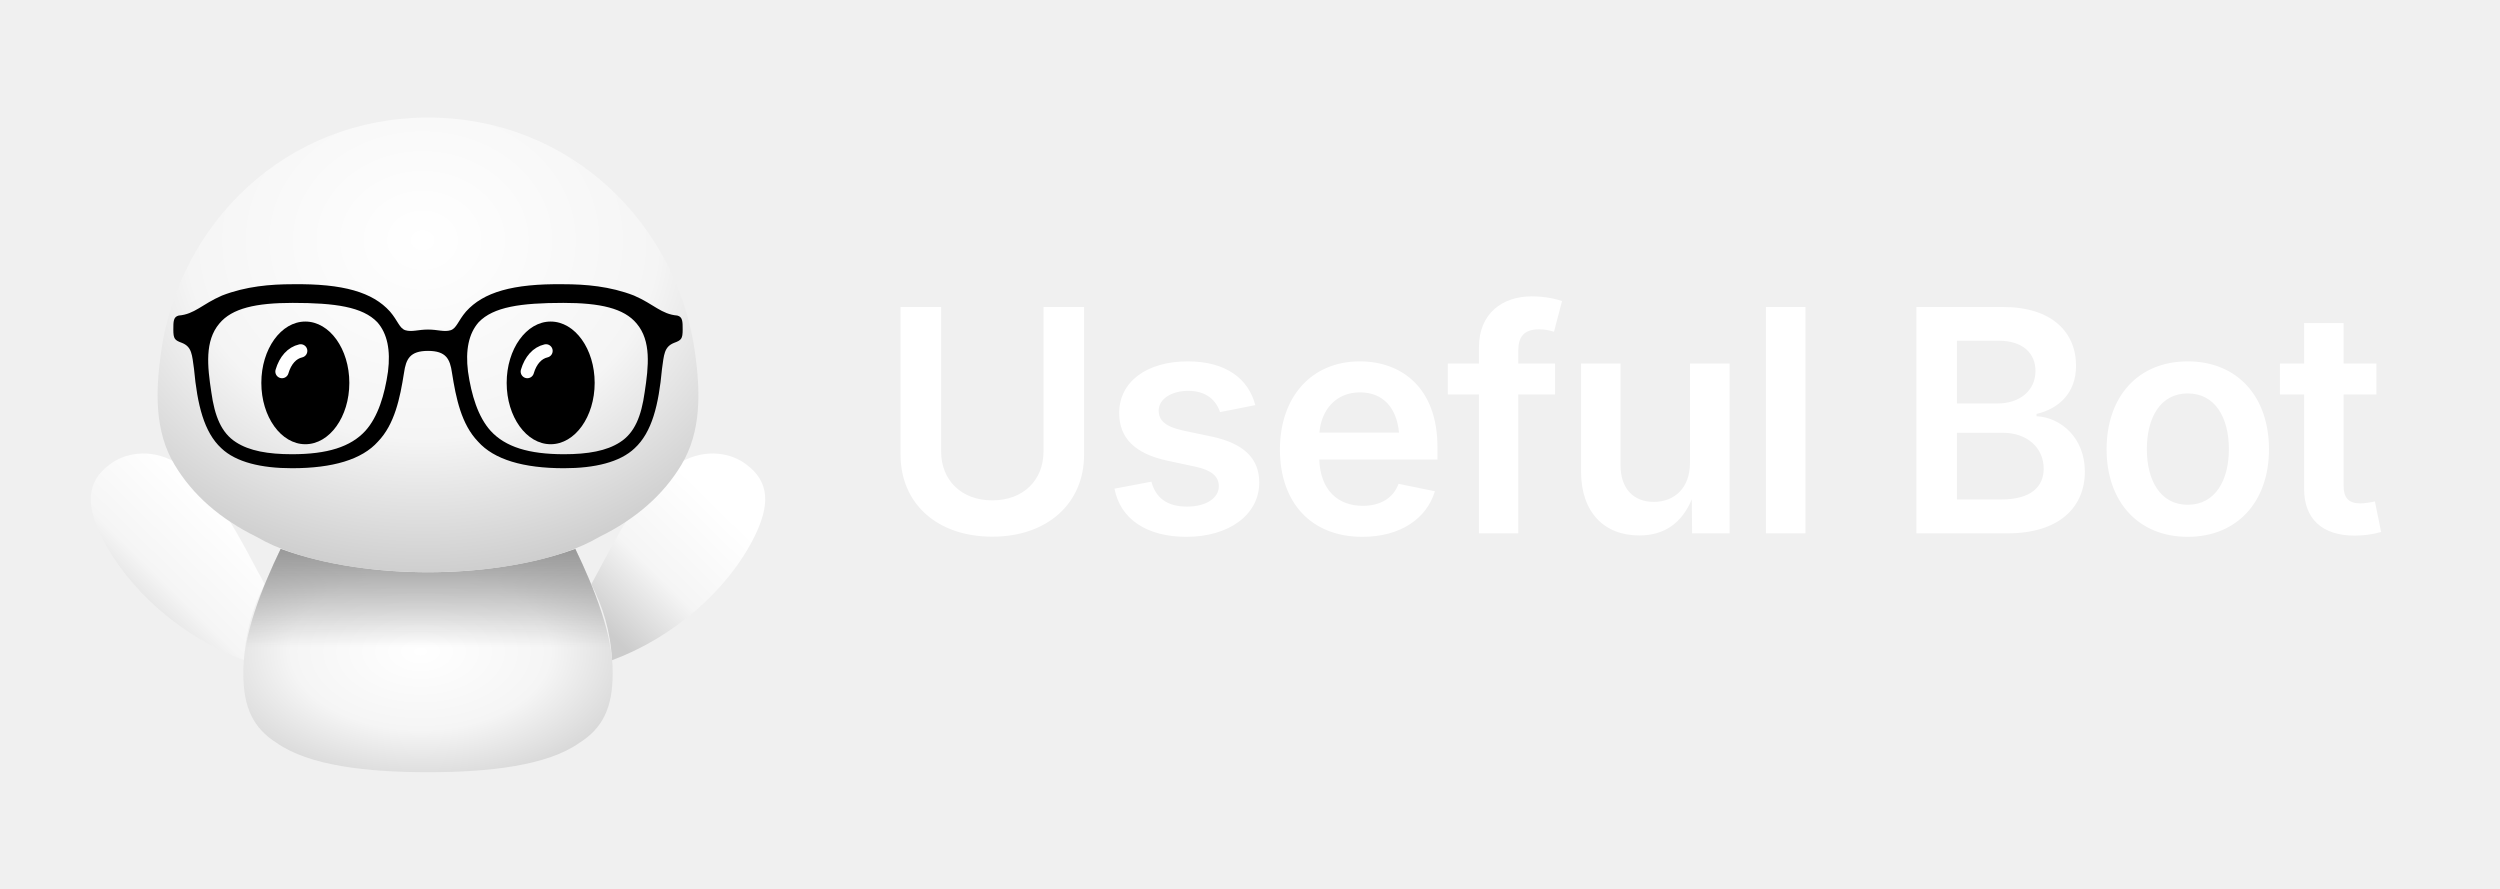
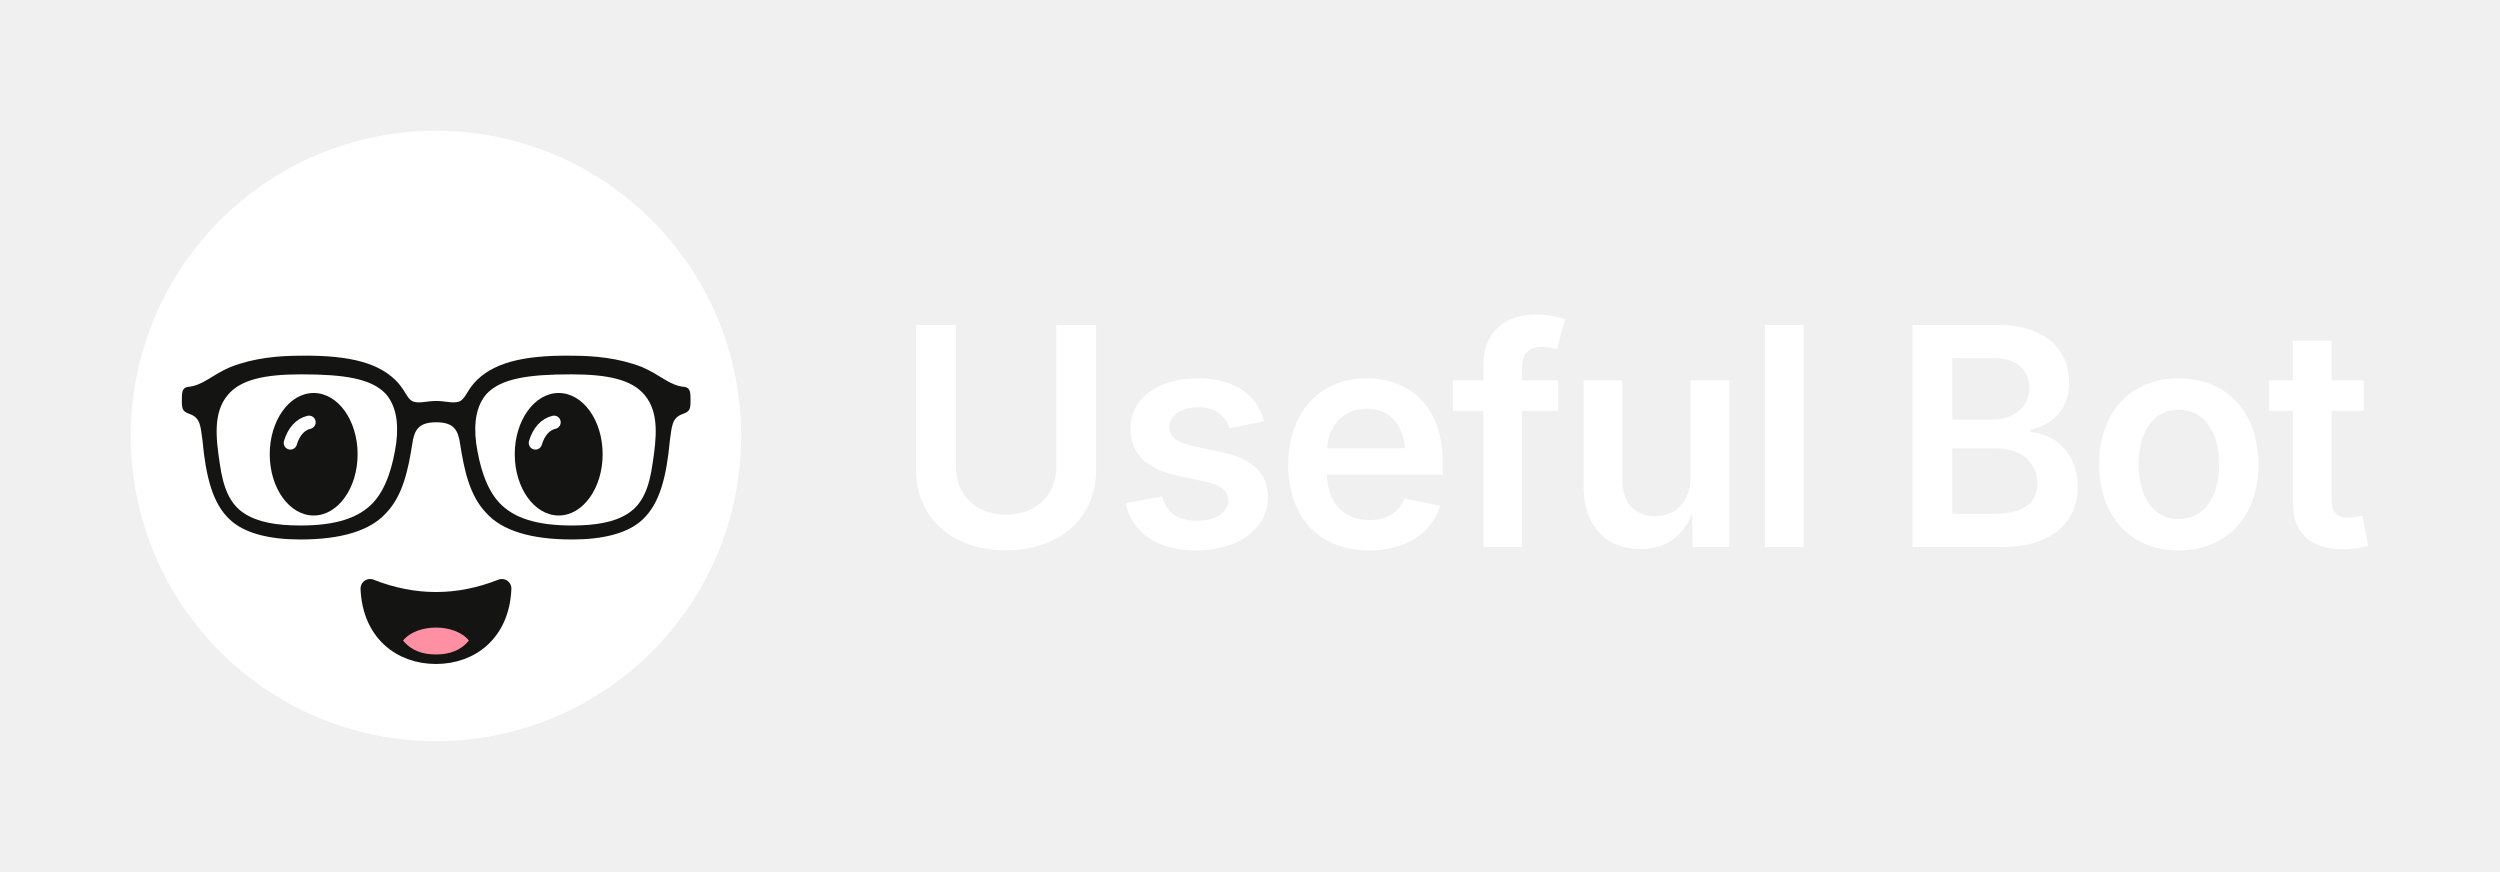
- <svg xmlns="http://www.w3.org/2000/svg" viewBox="0 0 1800 640">
+ <svg xmlns="http://www.w3.org/2000/svg" viewBox="0 0 1835 640">
  <style>@font-face{font-family:Inter;src:url(fonts/Inter-SemiBold.woff2)format("woff2");font-weight:600;font-style:normal}</style>
-   <g transform="translate(-12)scale(.625)">
-     <defs>
-       <radialGradient id="head-depth" cx="49%" cy="27%" r="75%">
-         <stop offset="0" stop-color="#fff" />
-         <stop offset=".58" stop-color="#f5f5f5" />
-         <stop offset="1" stop-color="#ccc" />
-       </radialGradient>
-       <radialGradient id="body-depth" cx="48%" cy="46%" r="70%">
-         <stop offset="0" stop-color="#fff" />
-         <stop offset=".5" stop-color="#f5f5f5" />
-         <stop offset="1" stop-color="#ccc" />
-       </radialGradient>
-       <linearGradient id="arm-depth" x1="70%" x2="14%" y1="22%" y2="90%">
-         <stop offset="0" stop-color="#fff" />
-         <stop offset=".55" stop-color="#f5f5f5" />
-         <stop offset="1" stop-color="#ccc" />
-       </linearGradient>
-       <linearGradient id="neck-depth" x1="0" x2="0" y1="0" y2=".44">
-         <stop offset="0" stop-color="#999" />
-         <stop offset="1" stop-color="#999" stop-opacity="0" />
-       </linearGradient>
-     </defs>
-     <g id="mascot">
-       <g id="arm-left">
-         <path fill="url(#arm-depth)" d="M324.096 673.024c-26.112-47.616-58.368-117.504-102.912-140.544-29.952-16.896-59.136-9.984-75.264 2.304-28.416 20.736-26.88 48.384-9.984 82.944 30.72 62.208 93.696 116.736 164.352 142.848 1.536-33.024 10.752-62.208 23.808-87.552" />
+   <g transform="translate(-5.818 52.727)scale(.63636)">
+     <g id="head">
+       <circle cx="512" cy="420" r="352" fill="#fff" />
+     </g>
+     <g id="glasses">
+       <path fill="#141413" fill-rule="evenodd" d="M225.024 363.52c18.432-1.536 26.88-13.056 49.92-23.04 27.648-10.752 56.064-13.056 81.408-13.056 58.368-.768 92.16 9.216 112.128 31.488 9.216 10.752 10.752 19.2 17.664 21.504 7.68 2.304 14.592-.768 26.112-.768s18.432 3.072 26.112.768c6.912-2.304 8.448-10.752 17.664-21.504 19.968-22.272 53.76-32.256 112.128-31.488 25.344 0 53.76 2.304 81.408 13.056 23.04 9.984 31.488 21.504 49.92 23.04 6.144 1.536 6.144 6.912 6.144 16.128 0 10.752-1.536 12.288-9.984 15.36-11.52 4.608-11.52 13.824-13.824 29.952-3.84 41.472-11.52 72.96-31.488 91.392-16.896 16.128-46.08 23.04-81.408 23.04-46.848 0-80.64-9.984-99.072-30.72-19.2-19.968-25.344-49.92-29.952-79.104-2.304-16.128-6.912-25.344-27.648-25.344s-25.344 9.216-27.648 25.344c-4.608 29.184-10.752 59.136-29.952 79.104-18.432 20.736-52.224 30.72-99.072 30.72-35.328 0-64.512-6.912-81.408-23.04-19.968-18.432-27.648-49.92-31.488-91.392-2.304-16.128-2.304-25.344-13.824-29.952-8.448-3.072-9.984-4.608-9.984-15.36 0-9.216 0-14.592 6.144-16.128m131.328-14.592c-42.24 0-69.888 6.144-84.48 23.808-16.896 19.968-13.824 49.152-9.216 79.104 3.84 27.648 11.52 46.848 28.416 57.6 15.36 9.984 36.864 13.824 64.512 13.824 40.704 0 67.584-8.448 84.48-26.88 14.592-16.128 22.272-41.472 26.112-68.352 3.072-24.576-.768-43.776-12.288-56.832-16.896-17.664-48.384-22.272-97.536-22.272m311.808 0c-49.152 0-80.64 4.608-97.536 22.272-11.52 13.056-15.36 32.256-12.288 56.832 3.84 26.88 11.52 52.224 26.112 68.352 16.896 18.432 43.776 26.88 84.48 26.88 27.648 0 49.152-3.84 64.512-13.824 16.896-10.752 24.576-29.952 28.416-57.6 4.608-29.952 7.68-59.136-9.216-79.104-14.592-17.664-42.24-23.808-84.48-23.808" />
+     </g>
+     <g id="mouth">
+       <path fill="#141413" stroke="#141413" stroke-linejoin="round" stroke-width="22" d="M436 596q76 30 152 0c-2 50-36 76-76 76s-74-26-76-76Z" />
+       <path id="tongue" fill="#ff8fa3" d="M474 656c16-20 60-20 76 0-10 12-23 16-38 16s-28-4-38-16" />
+     </g>
+     <g id="eye-left">
+       <ellipse cx="370.944" cy="441.088" fill="#141413" rx="50.688" ry="70.656" />
+       <g id="eye-highlight-left">
+         <path fill="none" stroke="#fff" stroke-linecap="round" stroke-width="15.36" d="M365.568 404.224c-9.984 2.304-17.664 10.752-21.504 23.808" />
      </g>
-       <g id="arm-right">
-         <path fill="url(#arm-depth)" d="M700.416 673.024c26.112-47.616 58.368-117.504 102.912-140.544 29.952-16.896 59.136-9.984 75.264 2.304 28.416 20.736 26.88 48.384 9.984 82.944-30.72 62.208-93.696 116.736-164.352 142.848-1.536-33.024-10.752-62.208-23.808-87.552" />
-       </g>
-       <g id="body">
-         <path fill="url(#body-depth)" d="M342.528 632.32c-21.504 44.544-43.776 99.84-43.008 143.616 0 39.168 11.52 62.976 38.4 79.872C374.784 881.92 441.6 889.6 512.256 889.6s137.472-7.68 174.336-33.792c26.88-16.896 38.4-40.704 38.4-79.872.768-43.776-21.504-99.072-43.008-143.616-53.76 19.2-114.432 26.88-169.728 26.88s-115.968-7.68-169.728-26.88" />
-         <path fill="url(#neck-depth)" d="M342.528 632.32c-21.504 44.544-43.776 99.84-43.008 143.616 0 39.168 11.52 62.976 38.4 79.872C374.784 881.92 441.6 889.6 512.256 889.6s137.472-7.68 174.336-33.792c26.88-16.896 38.4-40.704 38.4-79.872.768-43.776-21.504-99.072-43.008-143.616-53.76 19.2-114.432 26.88-169.728 26.88s-115.968-7.68-169.728-26.88" />
-       </g>
-       <g id="head">
-         <path fill="url(#head-depth)" d="M512.256 135.424c-163.584 0-288 122.112-307.968 273.408-5.376 39.936-7.68 87.552 16.128 126.72q31.104 51.84 94.464 82.944c46.848 27.648 124.416 40.704 197.376 40.704s150.528-13.056 197.376-40.704q63.36-31.104 94.464-82.944c23.808-39.168 21.504-86.784 16.128-126.72-19.968-151.296-144.384-273.408-307.968-273.408" />
-       </g>
-       <g id="glasses">
-         <path fill-rule="evenodd" d="M225.024 363.52c18.432-1.536 26.88-13.056 49.92-23.04 27.648-10.752 56.064-13.056 81.408-13.056 58.368-.768 92.16 9.216 112.128 31.488 9.216 10.752 10.752 19.2 17.664 21.504 7.68 2.304 14.592-.768 26.112-.768s18.432 3.072 26.112.768c6.912-2.304 8.448-10.752 17.664-21.504 19.968-22.272 53.76-32.256 112.128-31.488 25.344 0 53.76 2.304 81.408 13.056 23.04 9.984 31.488 21.504 49.92 23.04 6.144 1.536 6.144 6.912 6.144 16.128 0 10.752-1.536 12.288-9.984 15.36-11.52 4.608-11.52 13.824-13.824 29.952-3.84 41.472-11.52 72.96-31.488 91.392-16.896 16.128-46.08 23.04-81.408 23.04-46.848 0-80.64-9.984-99.072-30.72-19.2-19.968-25.344-49.92-29.952-79.104-2.304-16.128-6.912-25.344-27.648-25.344s-25.344 9.216-27.648 25.344c-4.608 29.184-10.752 59.136-29.952 79.104-18.432 20.736-52.224 30.72-99.072 30.72-35.328 0-64.512-6.912-81.408-23.04-19.968-18.432-27.648-49.92-31.488-91.392-2.304-16.128-2.304-25.344-13.824-29.952-8.448-3.072-9.984-4.608-9.984-15.36 0-9.216 0-14.592 6.144-16.128m131.328-14.592c-42.24 0-69.888 6.144-84.48 23.808-16.896 19.968-13.824 49.152-9.216 79.104 3.84 27.648 11.52 46.848 28.416 57.6 15.36 9.984 36.864 13.824 64.512 13.824 40.704 0 67.584-8.448 84.48-26.88 14.592-16.128 22.272-41.472 26.112-68.352 3.072-24.576-.768-43.776-12.288-56.832-16.896-17.664-48.384-22.272-97.536-22.272m311.808 0c-49.152 0-80.64 4.608-97.536 22.272-11.52 13.056-15.36 32.256-12.288 56.832 3.84 26.88 11.52 52.224 26.112 68.352 16.896 18.432 43.776 26.88 84.48 26.88 27.648 0 49.152-3.84 64.512-13.824 16.896-10.752 24.576-29.952 28.416-57.6 4.608-29.952 7.68-59.136-9.216-79.104-14.592-17.664-42.24-23.808-84.48-23.808" />
-       </g>
-       <g id="eye-left">
-         <ellipse cx="370.944" cy="441.088" rx="50.688" ry="70.656" />
-         <g id="eye-highlight-left">
-           <path fill="none" stroke="#fff" stroke-linecap="round" stroke-width="15.36" d="M365.568 404.224c-9.984 2.304-17.664 10.752-21.504 23.808" />
-         </g>
-       </g>
-       <g id="eye-right">
-         <ellipse cx="653.568" cy="441.088" rx="50.688" ry="70.656" />
-         <g id="eye-highlight-right">
-           <path fill="none" stroke="#fff" stroke-linecap="round" stroke-width="15.36" d="M648.192 404.224c-9.984 2.304-17.664 10.752-21.504 23.808" />
-         </g>
+     </g>
+     <g id="eye-right">
+       <ellipse cx="653.568" cy="441.088" fill="#141413" rx="50.688" ry="70.656" />
+       <g id="eye-highlight-right">
+         <path fill="none" stroke="#fff" stroke-linecap="round" stroke-width="15.36" d="M648.192 404.224c-9.984 2.304-17.664 10.752-21.504 23.808" />
      </g>
    </g>
  </g>
-   <text x="632" y="384" fill="#fff" font-family="Inter, sans-serif" font-size="224" font-weight="600" letter-spacing="-.018em">Useful Bot</text>
+   <text x="656" y="401.5" fill="#fff" font-family="Inter, sans-serif" font-size="224" font-weight="600" letter-spacing="-.018em">Useful Bot</text>
</svg>
